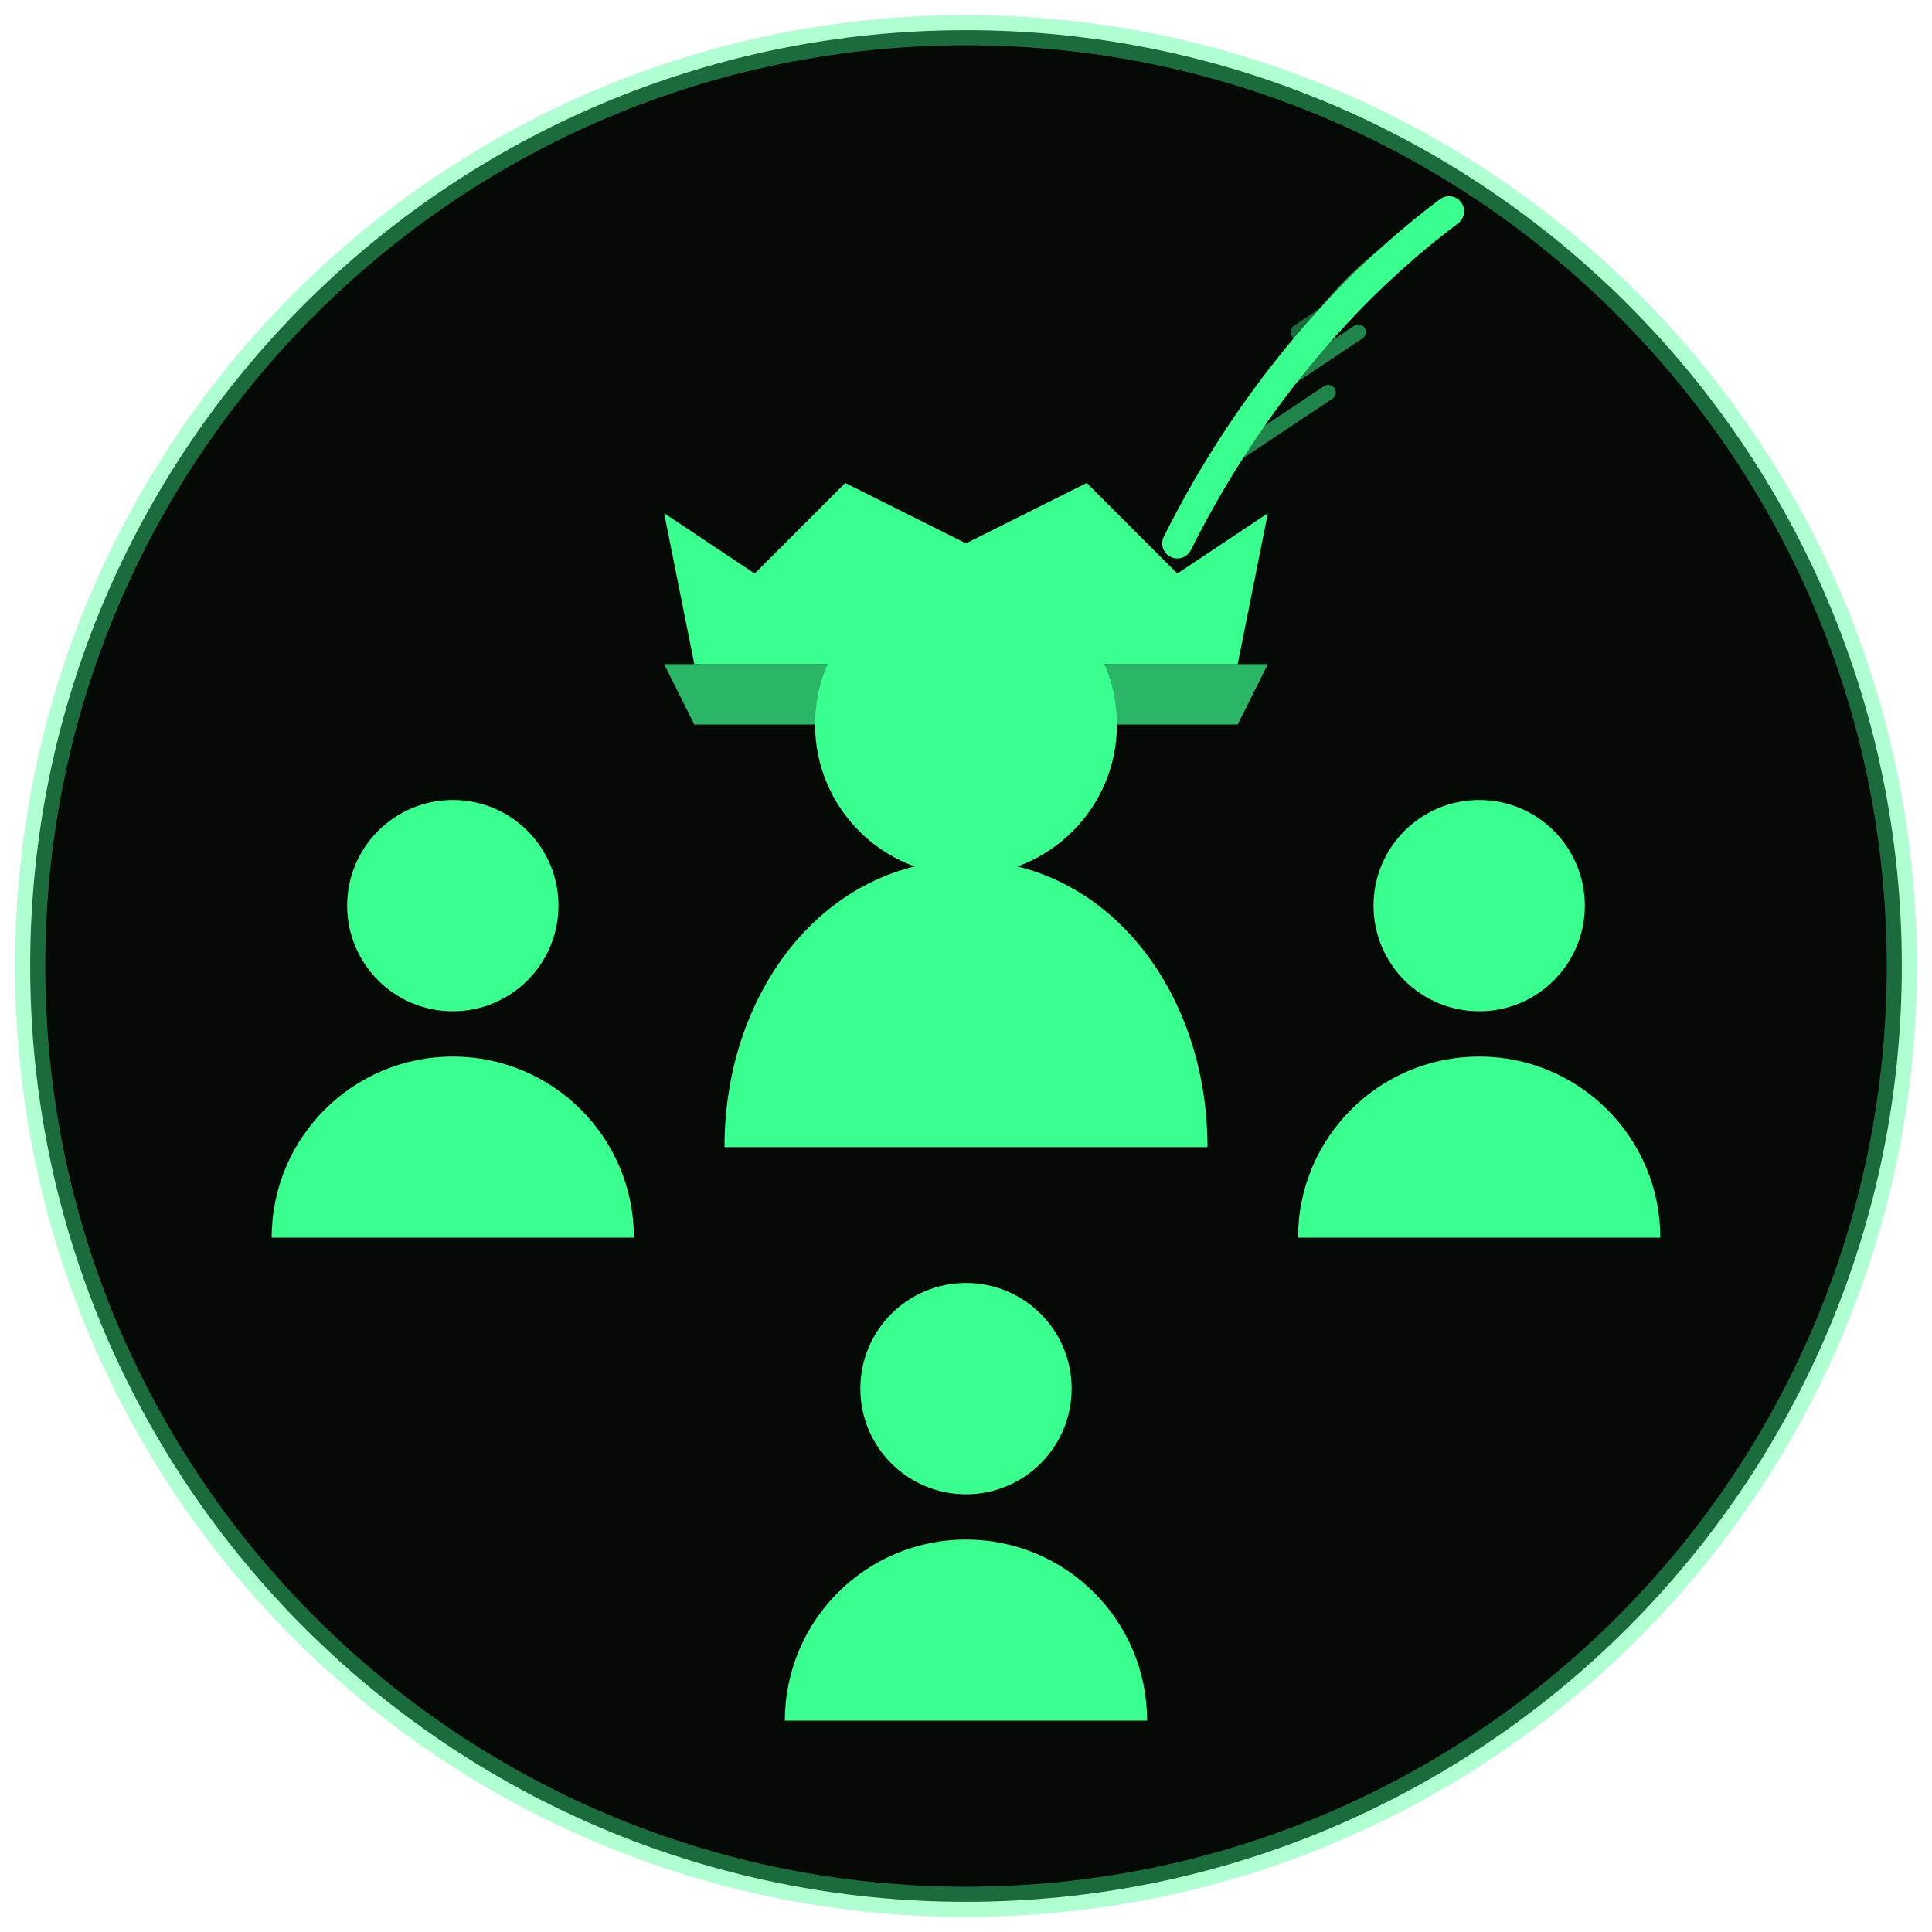
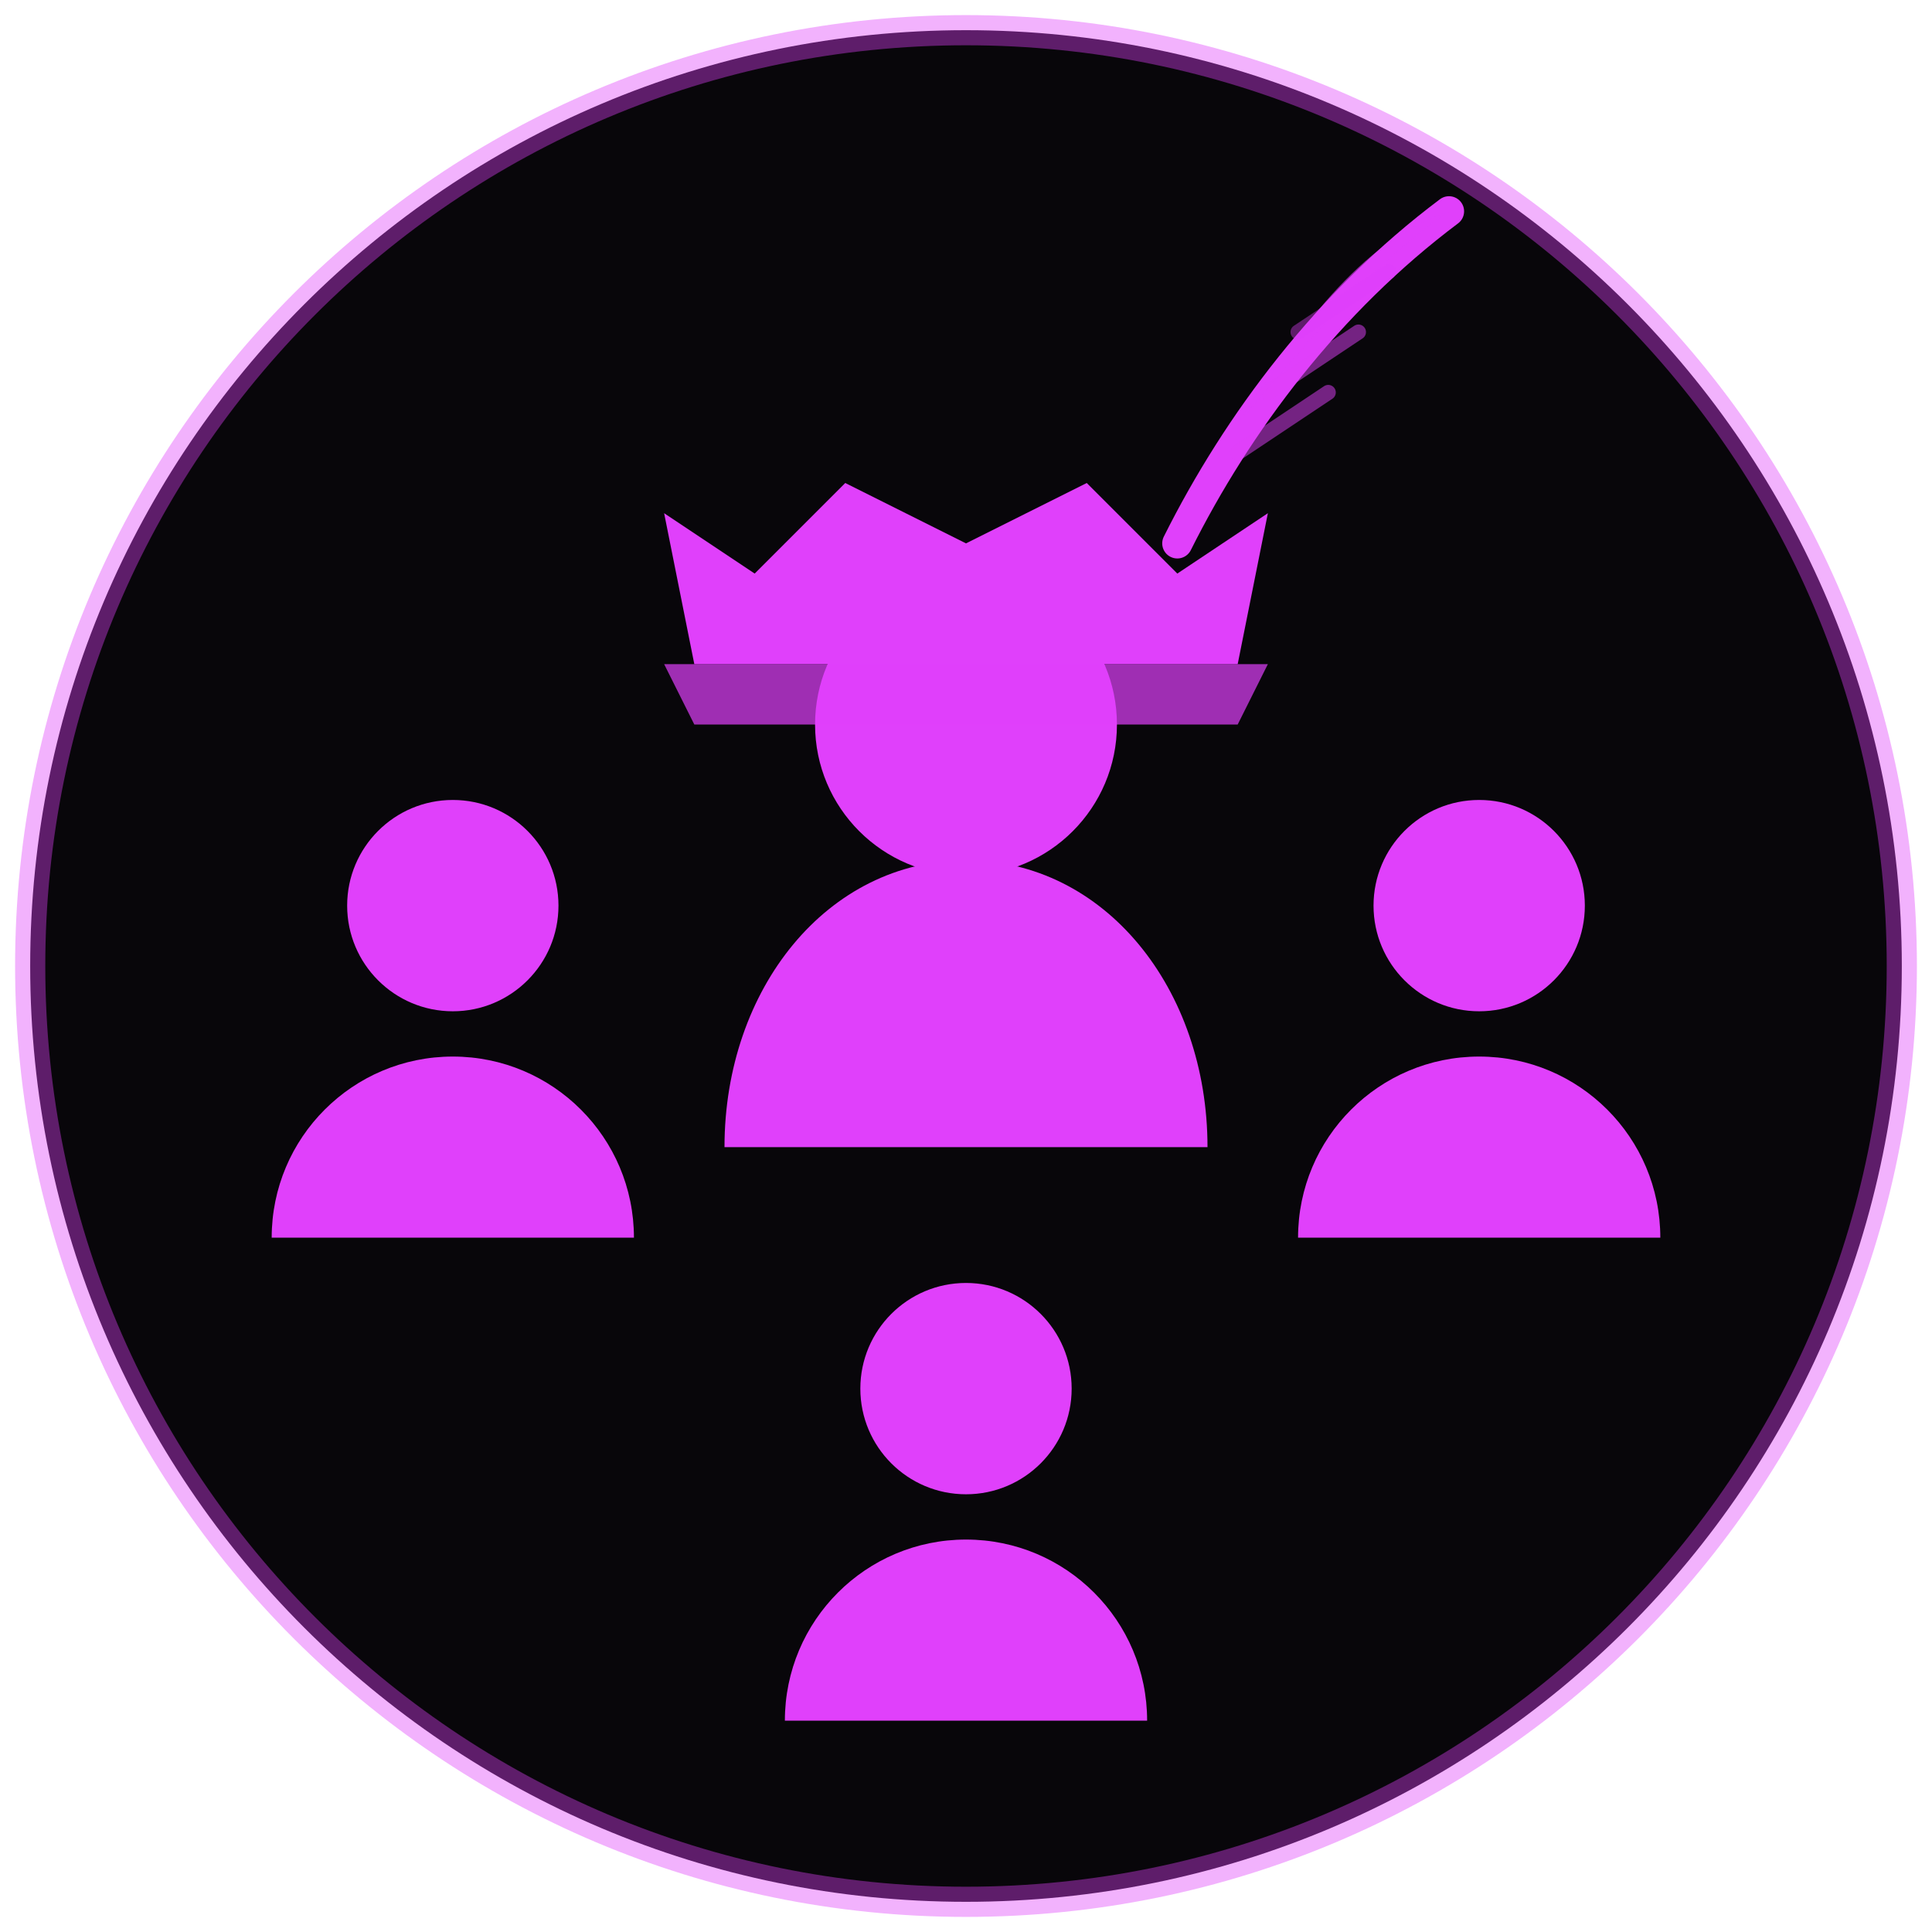
<svg xmlns="http://www.w3.org/2000/svg" width="128pt" height="128pt" viewBox="0 0 128 128" version="1.1">
  <g id="surface36">
-     <path style="fill-rule:nonzero;fill:rgb(2.353%,3.922%,2.353%);fill-opacity:1;stroke-width:2;stroke-linecap:butt;stroke-linejoin:miter;stroke:rgb(22.353%,100%,56.078%);stroke-opacity:0.4;stroke-miterlimit:10;" d="M 126 64 C 126 98.242 98.242 126 64 126 C 29.758 126 2 98.242 2 64 C 2 29.758 29.758 2 64 2 C 98.242 2 126 29.758 126 64 " />
-     <circle style="stroke:none;fill-rule:nonzero;fill:rgb(22.353%,100%,56.078%);fill-opacity:1;" cx="30" cy="60" r="7" />
-     <path style="stroke:none;fill-rule:nonzero;fill:rgb(22.353%,100%,56.078%);fill-opacity:1;" d="M 18 82 C 18 75.371 23.371 70 30 70 C 36.629 70 42 75.371 42 82" />
-     <circle style="stroke:none;fill-rule:nonzero;fill:rgb(22.353%,100%,56.078%);fill-opacity:1;" cx="64" cy="48" r="10" />
-     <path style="stroke:none;fill-rule:nonzero;fill:rgb(22.353%,100%,56.078%);fill-opacity:1;" d="M 48 76 C 48 65.508 54.82 57 64 57 C 73.18 57 80 65.508 80 76" />
-     <path style="fill:rgb(22.353%,100%,56.078%);fill-opacity:1;stroke:none;" d="M 46 44 L 44 34 L 50 38 L 56 32 L 64 36 L 72 32 L 78 38 L 84 34 L 82 44 Z" />
-     <path style="fill:rgb(22.353%,100%,56.078%);fill-opacity:0.7;stroke:none;" d="M 44 44 L 84 44 L 82 48 L 46 48 Z" />
-     <circle style="stroke:none;fill-rule:nonzero;fill:rgb(22.353%,100%,56.078%);fill-opacity:1;" cx="98" cy="60" r="7" />
-     <path style="stroke:none;fill-rule:nonzero;fill:rgb(22.353%,100%,56.078%);fill-opacity:1;" d="M 86 82 C 86 75.371 91.371 70 98 70 C 104.629 70 110 75.371 110 82" />
-     <circle style="stroke:none;fill-rule:nonzero;fill:rgb(22.353%,100%,56.078%);fill-opacity:1;" cx="64" cy="92" r="7" />
-     <path style="stroke:none;fill-rule:nonzero;fill:rgb(22.353%,100%,56.078%);fill-opacity:1;" d="M 52 114 C 52 107.371 57.371 102 64 102 C 70.629 102 76 107.371 76 114" />
-     <path style="fill:none;stroke-width:2;stroke-linecap:round;stroke:rgb(22.353%,100%,56.078%);stroke-opacity:1;" d="M 78 36 C 82 28 88 20 96 14" />
-     <path style="fill:rgb(22.353%,100%,56.078%);fill-opacity:0.6;stroke:none;" d="M 96 14 C 90 16 86 22 82 28 C 84 26 90 18 96 14" />
-     <path style="fill:none;stroke-width:1;stroke-linecap:round;stroke:rgb(22.353%,100%,56.078%);stroke-opacity:0.5;" d="M 84 26 L 90 22" />
-     <path style="fill:none;stroke-width:1;stroke-linecap:round;stroke:rgb(22.353%,100%,56.078%);stroke-opacity:0.5;" d="M 82 30 L 88 26" />
-     <path style="fill:none;stroke-width:1;stroke-linecap:round;stroke:rgb(22.353%,100%,56.078%);stroke-opacity:0.4;" d="M 86 22 L 92 18" />
+     <path style="fill-rule:nonzero;fill:rgb(3.137%,2.353%,3.922%);fill-opacity:1;stroke-width:2;stroke-linecap:butt;stroke-linejoin:miter;stroke:rgb(87.843%,25.098%,98.431%);stroke-opacity:0.4;stroke-miterlimit:10;" d="M 126 64 C 126 98.242 98.242 126 64 126 C 29.758 126 2 98.242 2 64 C 2 29.758 29.758 2 64 2 C 98.242 2 126 29.758 126 64 " />
+     <circle style="stroke:none;fill-rule:nonzero;fill:rgb(87.843%,25.098%,98.431%);fill-opacity:1;" cx="30" cy="60" r="7" />
+     <path style="stroke:none;fill-rule:nonzero;fill:rgb(87.843%,25.098%,98.431%);fill-opacity:1;" d="M 18 82 C 18 75.371 23.371 70 30 70 C 36.629 70 42 75.371 42 82" />
+     <circle style="stroke:none;fill-rule:nonzero;fill:rgb(87.843%,25.098%,98.431%);fill-opacity:1;" cx="64" cy="48" r="10" />
+     <path style="stroke:none;fill-rule:nonzero;fill:rgb(87.843%,25.098%,98.431%);fill-opacity:1;" d="M 48 76 C 48 65.508 54.82 57 64 57 C 73.18 57 80 65.508 80 76" />
+     <path style="fill:rgb(87.843%,25.098%,98.431%);fill-opacity:1;stroke:none;" d="M 46 44 L 44 34 L 50 38 L 56 32 L 64 36 L 72 32 L 78 38 L 84 34 L 82 44 Z" />
+     <path style="fill:rgb(87.843%,25.098%,98.431%);fill-opacity:0.7;stroke:none;" d="M 44 44 L 84 44 L 82 48 L 46 48 Z" />
+     <circle style="stroke:none;fill-rule:nonzero;fill:rgb(87.843%,25.098%,98.431%);fill-opacity:1;" cx="98" cy="60" r="7" />
+     <path style="stroke:none;fill-rule:nonzero;fill:rgb(87.843%,25.098%,98.431%);fill-opacity:1;" d="M 86 82 C 86 75.371 91.371 70 98 70 C 104.629 70 110 75.371 110 82" />
+     <circle style="stroke:none;fill-rule:nonzero;fill:rgb(87.843%,25.098%,98.431%);fill-opacity:1;" cx="64" cy="92" r="7" />
+     <path style="stroke:none;fill-rule:nonzero;fill:rgb(87.843%,25.098%,98.431%);fill-opacity:1;" d="M 52 114 C 52 107.371 57.371 102 64 102 C 70.629 102 76 107.371 76 114" />
+     <path style="fill:none;stroke-width:2;stroke-linecap:round;stroke:rgb(87.843%,25.098%,98.431%);stroke-opacity:1;" d="M 78 36 C 82 28 88 20 96 14" />
+     <path style="fill:rgb(87.843%,25.098%,98.431%);fill-opacity:0.6;stroke:none;" d="M 96 14 C 90 16 86 22 82 28 C 84 26 90 18 96 14" />
+     <path style="fill:none;stroke-width:1;stroke-linecap:round;stroke:rgb(87.843%,25.098%,98.431%);stroke-opacity:0.5;" d="M 84 26 L 90 22" />
+     <path style="fill:none;stroke-width:1;stroke-linecap:round;stroke:rgb(87.843%,25.098%,98.431%);stroke-opacity:0.5;" d="M 82 30 L 88 26" />
+     <path style="fill:none;stroke-width:1;stroke-linecap:round;stroke:rgb(87.843%,25.098%,98.431%);stroke-opacity:0.4;" d="M 86 22 L 92 18" />
  </g>
</svg>
